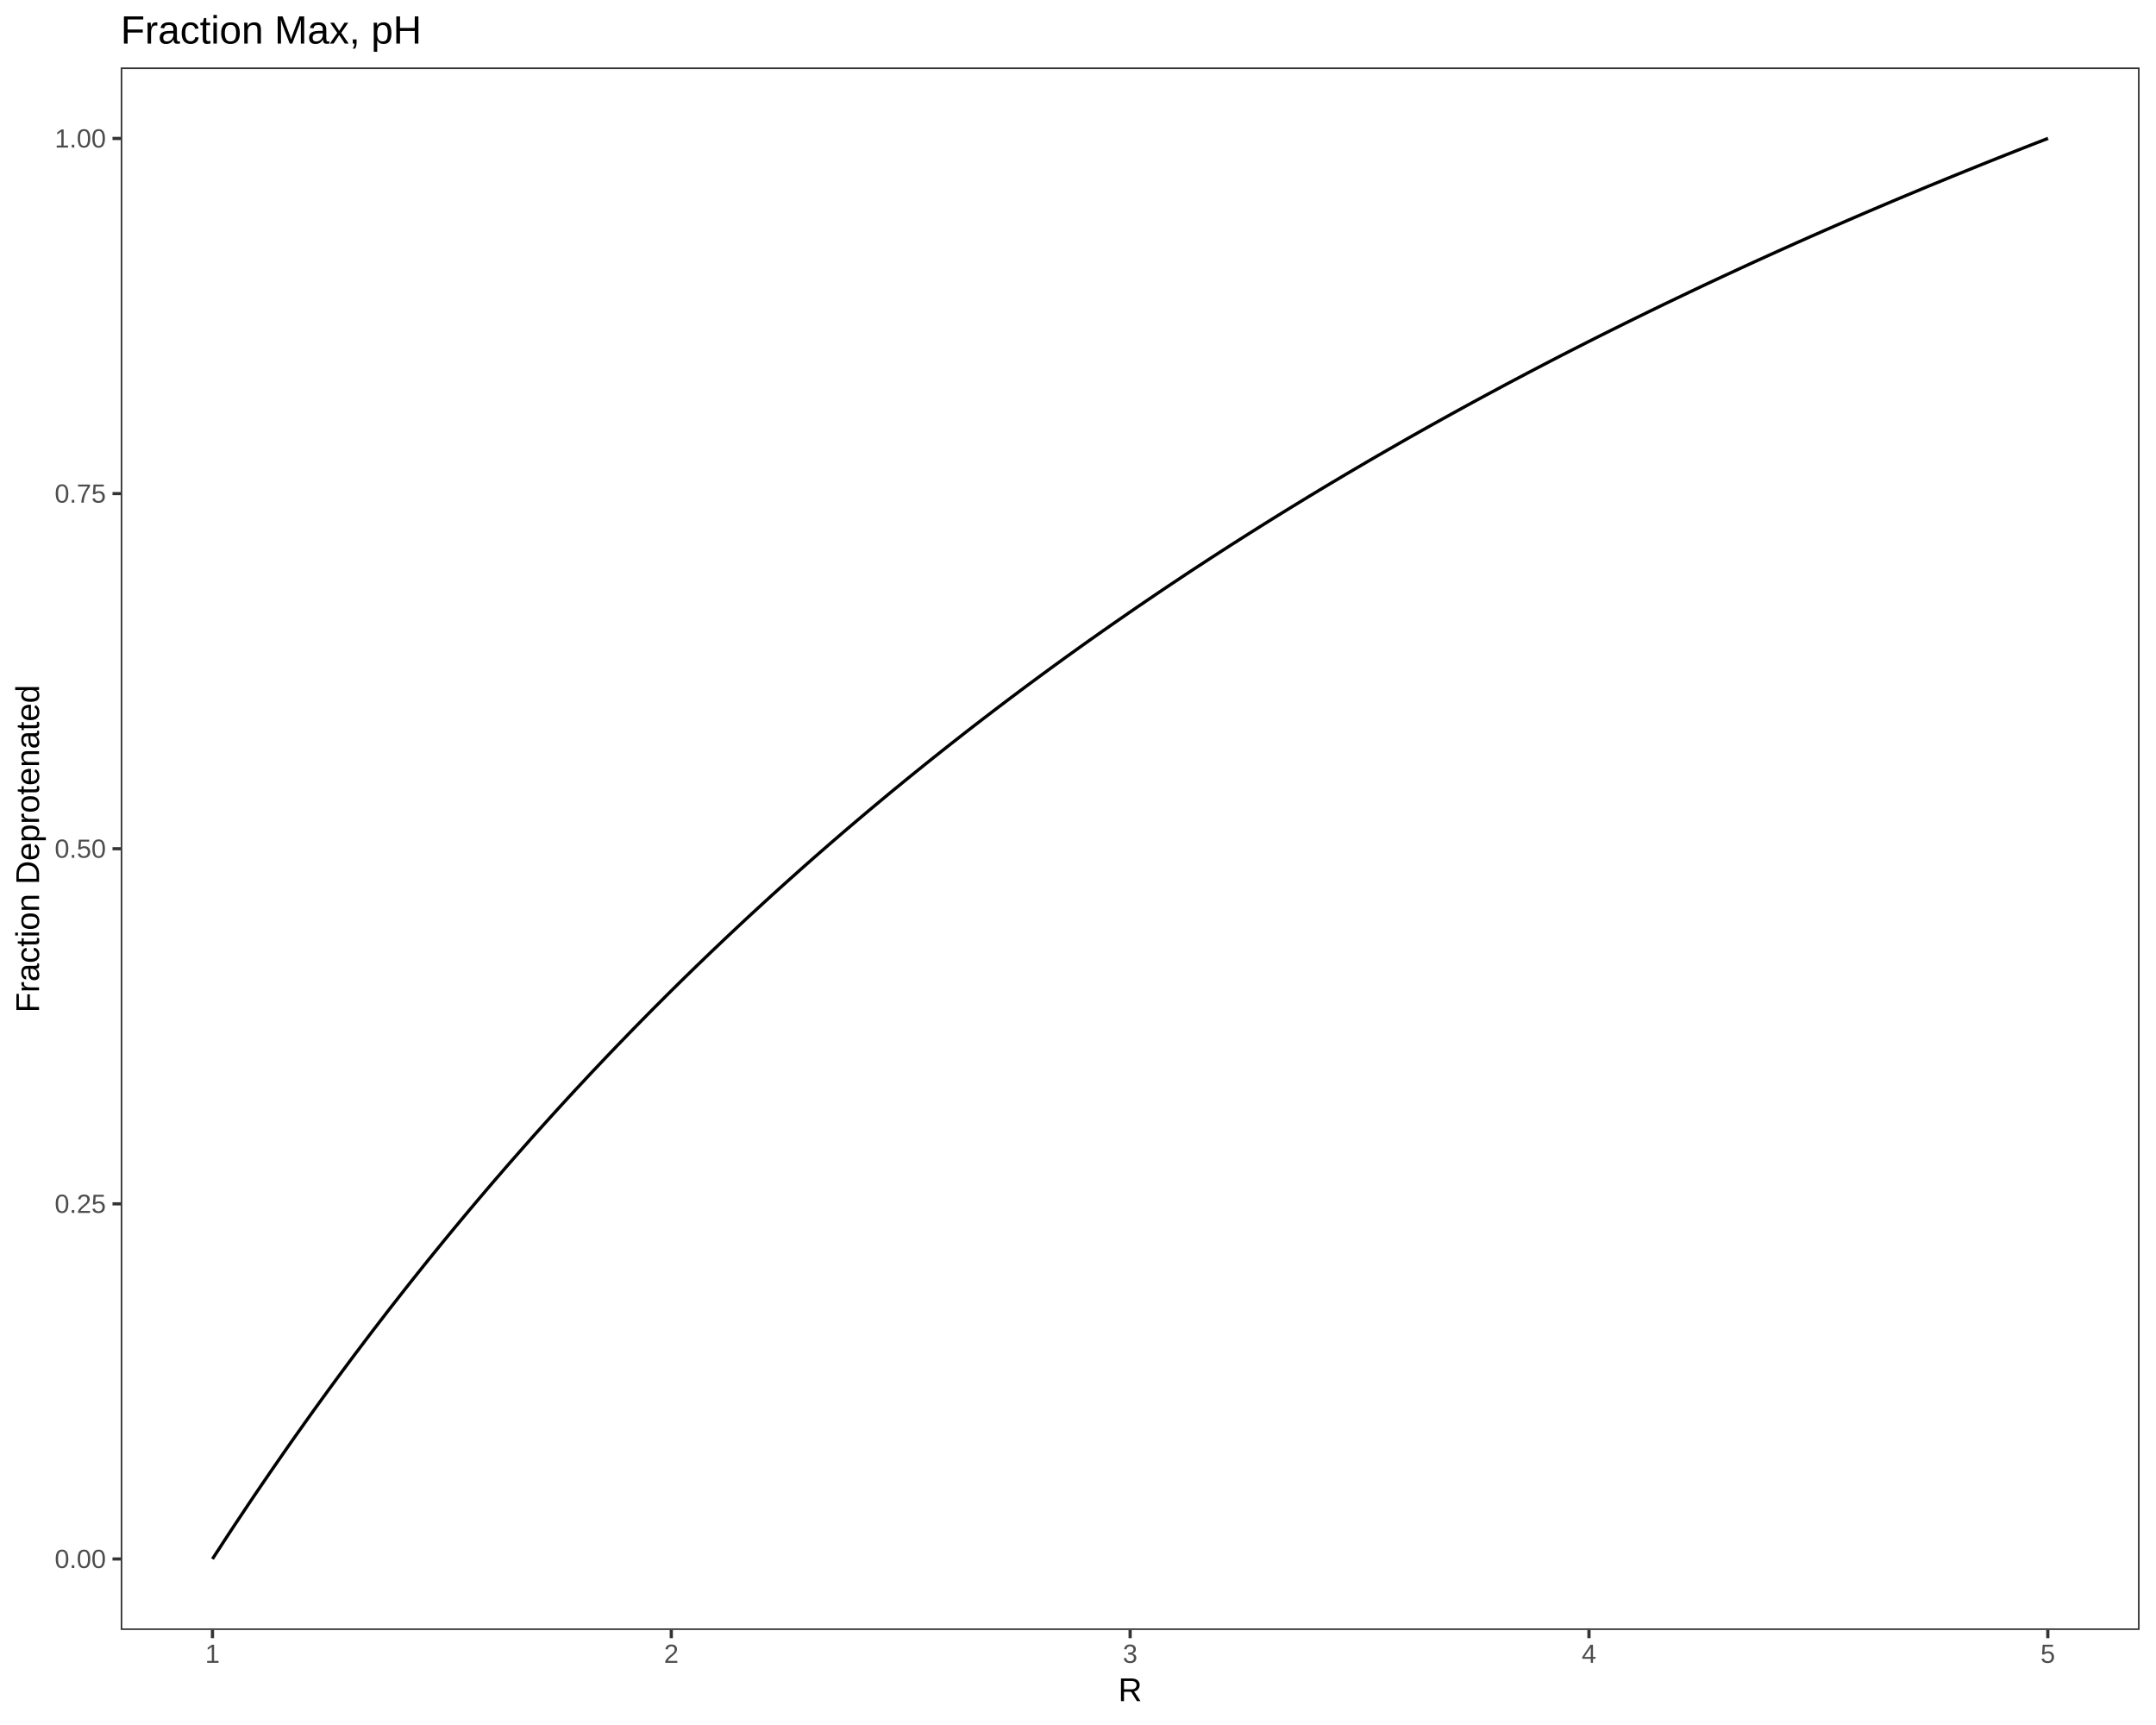
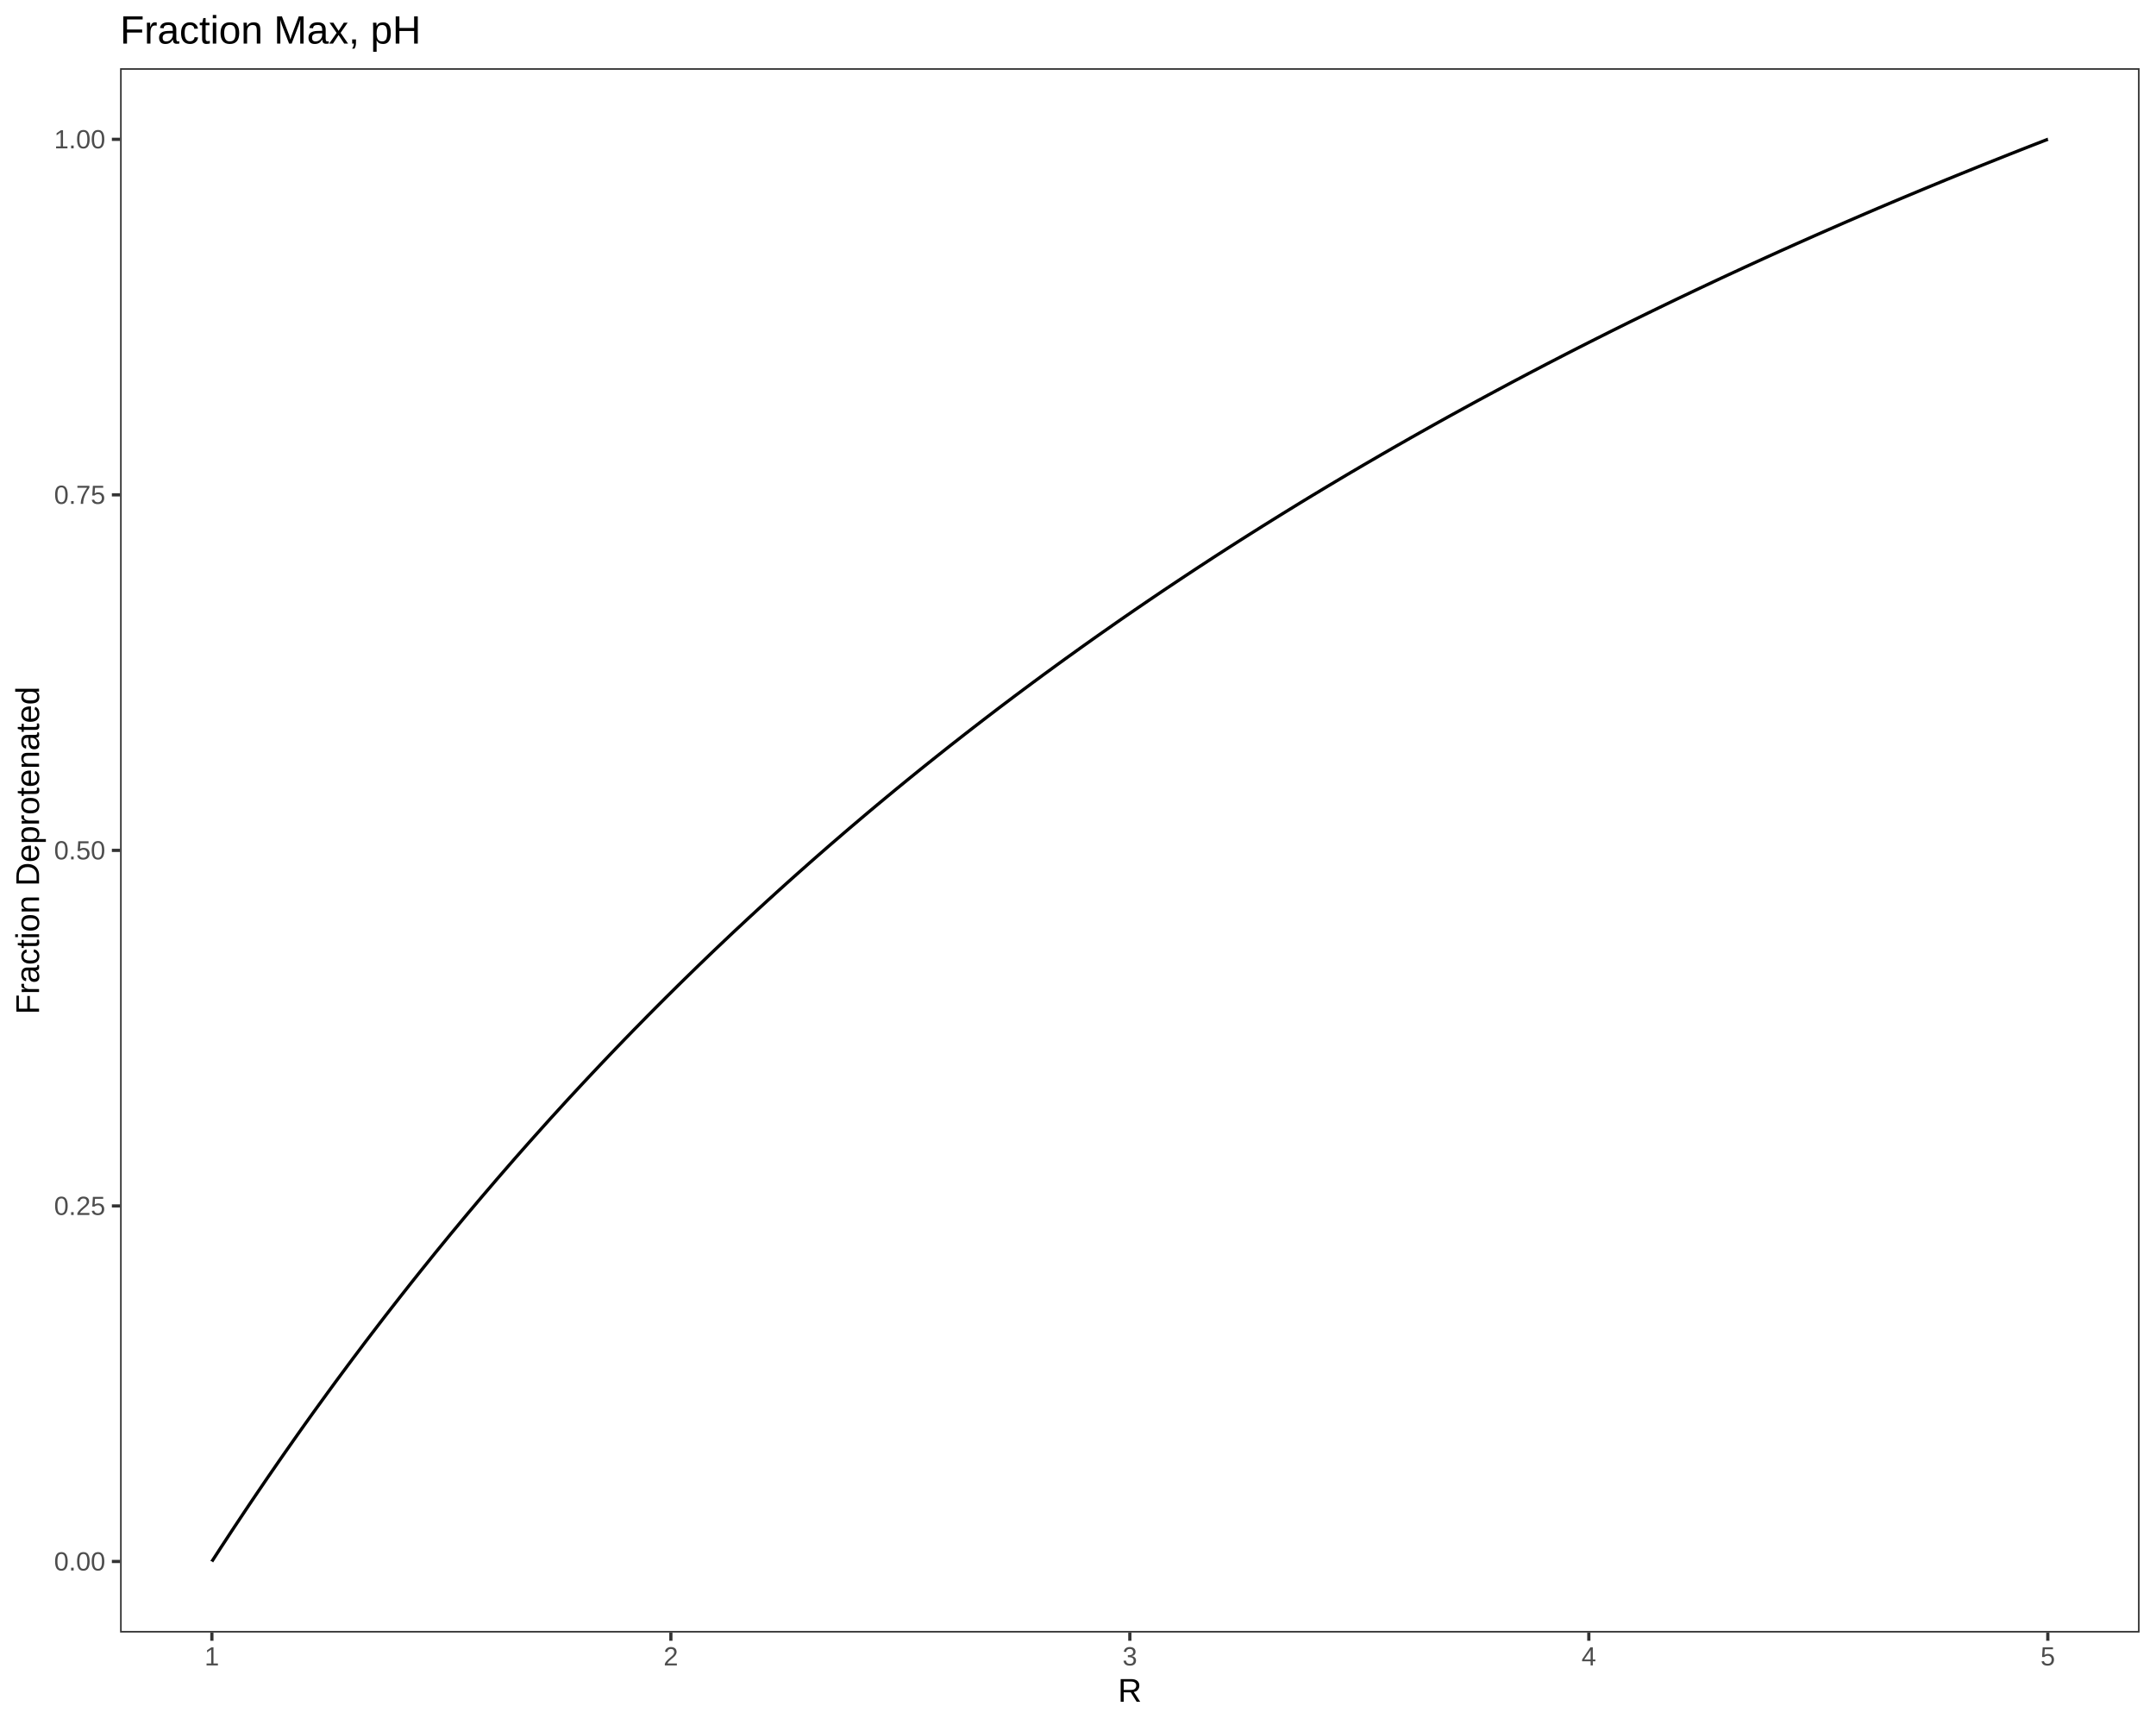
<svg xmlns="http://www.w3.org/2000/svg" viewBox="0 0 720.00 576.00">
  <defs>
    <style type="text/css">
    line, polyline, polygon, path, rect, circle {
      fill: none;
      stroke: #000000;
      stroke-linecap: round;
      stroke-linejoin: round;
      stroke-miterlimit: 10.00;
    }
  </style>
  </defs>
  <rect width="100%" height="100%" style="stroke: none; fill: #FFFFFF;" />
  <rect x="0.00" y="0.00" width="720.00" height="576.00" style="stroke-width: 1.07; stroke: #FFFFFF; fill: #FFFFFF;" />
  <defs>
-     <clipPath id="cpNDAuMzF8NzE0LjUyfDU0NC4yN3wyMi41Mg==">
-       <rect x="40.31" y="22.52" width="674.21" height="521.75" />
+     <clipPath id="cpNDAuMTB8NzE0LjUyfDU0NS4xM3wyMi43Nw==">
+       <rect x="40.10" y="22.77" width="674.42" height="522.36" />
    </clipPath>
  </defs>
-   <rect x="40.31" y="22.52" width="674.21" height="521.75" style="stroke-width: 1.07; stroke: none; fill: #FFFFFF;" clip-path="url(#cpNDAuMzF8NzE0LjUyfDU0NC4yN3wyMi41Mg==)" />
-   <polyline points="70.95,520.56 70.97,520.53 70.98,520.51 71.00,520.48 71.01,520.46 71.03,520.44 71.04,520.41 71.06,520.39 71.08,520.37 71.09,520.34 71.11,520.32 71.12,520.29 71.14,520.27 71.15,520.25 71.17,520.22 71.18,520.20 71.20,520.18 71.21,520.15 71.23,520.13 71.24,520.10 71.26,520.08 71.27,520.06 71.29,520.03 71.31,520.01 71.32,519.99 71.34,519.96 71.35,519.94 71.37,519.92 71.38,519.89 71.40,519.87 71.41,519.84 71.43,519.82 71.44,519.80 71.46,519.77 71.47,519.75 71.49,519.73 71.50,519.70 71.52,519.68 71.54,519.65 71.55,519.63 71.57,519.61 71.58,519.58 71.60,519.56 71.61,519.54 71.63,519.51 71.64,519.49 71.66,519.47 71.67,519.44 71.69,519.42 71.70,519.39 71.72,519.37 71.73,519.35 71.75,519.32 71.77,519.30 71.78,519.28 71.80,519.25 71.81,519.23 71.83,519.21 71.84,519.18 71.86,519.16 71.87,519.13 71.89,519.11 71.90,519.09 71.92,519.06 71.93,519.04 71.95,519.02 71.96,518.99 71.98,518.97 71.99,518.95 72.01,518.92 72.03,518.90 72.04,518.87 72.06,518.85 72.07,518.83 72.09,518.80 72.10,518.78 72.12,518.76 72.13,518.73 72.15,518.71 72.16,518.69 72.18,518.66 72.19,518.64 72.21,518.61 72.22,518.59 72.24,518.57 72.26,518.54 72.27,518.52 72.29,518.50 72.30,518.47 72.32,518.45 72.33,518.43 72.35,518.40 72.36,518.38 72.38,518.35 72.39,518.33 72.41,518.31 72.42,518.28 72.44,518.26 72.45,518.24 72.47,518.21 72.49,518.19 74.02,515.84 75.55,513.49 77.08,511.16 78.61,508.84 80.15,506.54 81.68,504.24 83.21,501.95 84.74,499.68 86.28,497.42 87.81,495.17 89.34,492.93 90.87,490.70 92.41,488.48 93.94,486.27 95.47,484.07 97.00,481.88 98.53,479.70 100.07,477.54 101.60,475.38 103.13,473.24 104.66,471.10 106.20,468.97 107.73,466.86 109.26,464.75 110.79,462.66 112.33,460.57 113.86,458.49 115.39,456.43 116.92,454.37 118.45,452.32 119.99,450.29 121.52,448.26 123.05,446.24 124.58,444.23 126.12,442.23 127.65,440.24 129.18,438.25 130.71,436.28 132.25,434.32 133.78,432.36 135.31,430.41 136.84,428.48 138.37,426.55 139.91,424.63 141.44,422.71 142.97,420.81 144.50,418.92 146.04,417.03 147.57,415.15 149.10,413.28 150.63,411.42 152.17,409.57 153.70,407.72 155.23,405.89 156.76,404.06 158.29,402.24 159.83,400.42 161.36,398.62 162.89,396.82 164.42,395.03 165.96,393.25 167.49,391.48 169.02,389.71 170.55,387.95 172.09,386.20 173.62,384.46 175.15,382.72 176.68,380.99 178.21,379.27 179.75,377.55 181.28,375.85 182.81,374.15 184.34,372.46 185.88,370.77 187.41,369.09 188.94,367.42 190.47,365.76 192.00,364.10 193.54,362.45 195.07,360.81 196.60,359.17 198.13,357.54 199.67,355.92 201.20,354.30 202.73,352.69 204.26,351.09 205.80,349.49 207.33,347.90 208.86,346.32 210.39,344.74 211.92,343.17 213.46,341.60 214.99,340.05 216.52,338.49 218.05,336.95 219.59,335.41 221.12,333.88 222.65,332.35 224.18,330.83 225.72,329.31 227.25,327.80 228.78,326.30 230.31,324.81 231.84,323.31 233.38,321.83 234.91,320.35 236.44,318.88 237.97,317.41 239.51,315.95 241.04,314.49 242.57,313.04 244.10,311.60 245.64,310.16 247.17,308.72 248.70,307.30 250.23,305.87 251.76,304.46 253.30,303.05 254.83,301.64 256.36,300.24 257.89,298.84 259.43,297.45 260.96,296.07 262.49,294.69 264.02,293.32 265.56,291.95 267.09,290.58 268.62,289.22 270.15,287.87 271.68,286.52 273.22,285.18 274.75,283.84 276.28,282.51 277.81,281.18 279.35,279.86 280.88,278.54 282.41,277.22 283.94,275.92 285.48,274.61 287.01,273.31 288.54,272.02 290.07,270.73 291.60,269.45 293.14,268.17 294.67,266.89 296.20,265.62 297.73,264.35 299.27,263.09 300.80,261.84 302.33,260.58 303.86,259.34 305.40,258.09 306.93,256.86 308.46,255.62 309.99,254.39 311.52,253.17 313.06,251.95 314.59,250.73 316.12,249.52 317.65,248.31 319.19,247.11 320.72,245.91 322.25,244.71 323.78,243.52 325.32,242.33 326.85,241.15 328.38,239.97 329.91,238.80 331.44,237.63 332.98,236.46 334.51,235.30 336.04,234.14 337.57,232.99 339.11,231.84 340.64,230.69 342.17,229.55 343.70,228.41 345.24,227.28 346.77,226.15 348.30,225.02 349.83,223.90 351.36,222.78 352.90,221.67 354.43,220.56 355.96,219.45 357.49,218.35 359.03,217.25 360.56,216.15 362.09,215.06 363.62,213.97 365.16,212.89 366.69,211.81 368.22,210.73 369.75,209.66 371.28,208.59 372.82,207.52 374.35,206.46 375.88,205.40 377.41,204.34 378.95,203.29 380.48,202.24 382.01,201.20 383.54,200.16 385.08,199.12 386.61,198.08 388.14,197.05 389.67,196.02 391.20,195.00 392.74,193.98 394.27,192.96 395.80,191.94 397.33,190.93 398.87,189.92 400.40,188.92 401.93,187.92 403.46,186.92 405.00,185.92 406.53,184.93 408.06,183.94 409.59,182.96 411.12,181.97 412.66,181.00 414.19,180.02 415.72,179.05 417.25,178.08 418.79,177.11 420.32,176.15 421.85,175.19 423.38,174.23 424.92,173.27 426.45,172.32 427.98,171.37 429.51,170.43 431.04,169.49 432.58,168.55 434.11,167.61 435.64,166.68 437.17,165.74 438.71,164.82 440.24,163.89 441.77,162.97 443.30,162.05 444.84,161.13 446.37,160.22 447.90,159.31 449.43,158.40 450.96,157.50 452.50,156.59 454.03,155.70 455.56,154.80 457.09,153.90 458.63,153.01 460.16,152.12 461.69,151.24 463.22,150.36 464.76,149.48 466.29,148.60 467.82,147.72 469.35,146.85 470.88,145.98 472.42,145.11 473.95,144.25 475.48,143.39 477.01,142.53 478.55,141.67 480.08,140.82 481.61,139.96 483.14,139.12 484.67,138.27 486.21,137.43 487.74,136.58 489.27,135.74 490.80,134.91 492.34,134.07 493.87,133.24 495.40,132.41 496.93,131.59 498.47,130.76 500.00,129.94 501.53,129.12 503.06,128.30 504.59,127.49 506.13,126.68 507.66,125.87 509.19,125.06 510.72,124.25 512.26,123.45 513.79,122.65 515.32,121.85 516.85,121.06 518.39,120.26 519.92,119.47 521.45,118.68 522.98,117.90 524.51,117.11 526.05,116.33 527.58,115.55 529.11,114.77 530.64,114.00 532.18,113.22 533.71,112.45 535.24,111.68 536.77,110.92 538.31,110.15 539.84,109.39 541.37,108.63 542.90,107.87 544.43,107.12 545.97,106.36 547.50,105.61 549.03,104.86 550.56,104.11 552.10,103.37 553.63,102.62 555.16,101.88 556.69,101.14 558.23,100.41 559.76,99.67 561.29,98.94 562.82,98.21 564.35,97.48 565.89,96.75 567.42,96.03 568.95,95.30 570.48,94.58 572.02,93.86 573.55,93.15 575.08,92.43 576.61,91.72 578.15,91.01 579.68,90.30 581.21,89.59 582.74,88.89 584.27,88.18 585.81,87.48 587.34,86.78 588.87,86.09 590.40,85.39 591.94,84.70 593.47,84.00 595.00,83.31 596.53,82.63 598.07,81.94 599.60,81.25 601.13,80.57 602.66,79.89 604.19,79.21 605.73,78.53 607.26,77.86 608.79,77.18 610.32,76.51 611.86,75.84 613.39,75.17 614.92,74.51 616.45,73.84 617.99,73.18 619.52,72.52 621.05,71.86 622.58,71.20 624.11,70.55 625.65,69.89 627.18,69.24 628.71,68.59 630.24,67.94 631.78,67.29 633.31,66.64 634.84,66.00 636.37,65.36 637.91,64.72 639.44,64.08 640.97,63.44 642.50,62.80 644.03,62.17 645.57,61.54 647.10,60.91 648.63,60.28 650.16,59.65 651.70,59.02 653.23,58.40 654.76,57.78 656.29,57.16 657.83,56.54 659.36,55.92 660.89,55.30 662.42,54.69 663.95,54.07 665.49,53.46 667.02,52.85 668.55,52.24 670.08,51.63 671.62,51.03 673.15,50.42 674.68,49.82 676.21,49.22 677.75,48.62 679.28,48.02 680.81,47.43 682.34,46.83 682.36,46.82 682.37,46.82 682.39,46.81 682.40,46.81 682.42,46.80 682.43,46.80 682.45,46.79 682.46,46.78 682.48,46.78 682.50,46.77 682.51,46.77 682.53,46.76 682.54,46.75 682.56,46.75 682.57,46.74 682.59,46.74 682.60,46.73 682.62,46.72 682.63,46.72 682.65,46.71 682.66,46.71 682.68,46.70 682.69,46.69 682.71,46.69 682.73,46.68 682.74,46.68 682.76,46.67 682.77,46.66 682.79,46.66 682.80,46.65 682.82,46.65 682.83,46.64 682.85,46.63 682.86,46.63 682.88,46.62 682.89,46.62 682.91,46.61 682.92,46.61 682.94,46.60 682.96,46.59 682.97,46.59 682.99,46.58 683.00,46.58 683.02,46.57 683.03,46.56 683.05,46.56 683.06,46.55 683.08,46.55 683.09,46.54 683.11,46.53 683.12,46.53 683.14,46.52 683.15,46.52 683.17,46.51 683.18,46.50 683.20,46.50 683.22,46.49 683.23,46.49 683.25,46.48 683.26,46.47 683.28,46.47 683.29,46.46 683.31,46.46 683.32,46.45 683.34,46.44 683.35,46.44 683.37,46.43 683.38,46.43 683.40,46.42 683.41,46.42 683.43,46.41 683.45,46.40 683.46,46.40 683.48,46.39 683.49,46.39 683.51,46.38 683.52,46.37 683.54,46.37 683.55,46.36 683.57,46.36 683.58,46.35 683.60,46.34 683.61,46.34 683.63,46.33 683.64,46.33 683.66,46.32 683.68,46.31 683.69,46.31 683.71,46.30 683.72,46.30 683.74,46.29 683.75,46.28 683.77,46.28 683.78,46.27 683.80,46.27 683.81,46.26 683.83,46.26 683.84,46.25 683.86,46.24 683.87,46.24 " style="stroke-width: 1.07; stroke-linecap: butt;" clip-path="url(#cpNDAuMzF8NzE0LjUyfDU0NC4yN3wyMi41Mg==)" />
-   <rect x="40.31" y="22.52" width="674.21" height="521.75" style="stroke-width: 1.07; stroke: #333333;" clip-path="url(#cpNDAuMzF8NzE0LjUyfDU0NC4yN3wyMi41Mg==)" />
+   <rect x="40.10" y="22.77" width="674.42" height="522.36" style="stroke-width: 1.07; stroke: none; fill: #FFFFFF;" clip-path="url(#cpNDAuMTB8NzE0LjUyfDU0NS4xM3wyMi43Nw==)" />
+   <polyline points="70.76,521.39 70.77,521.36 70.79,521.34 70.81,521.32 70.82,521.29 70.84,521.27 70.85,521.24 70.87,521.22 70.88,521.20 70.90,521.17 70.91,521.15 70.93,521.13 70.94,521.10 70.96,521.08 70.97,521.05 70.99,521.03 71.00,521.01 71.02,520.98 71.04,520.96 71.05,520.94 71.07,520.91 71.08,520.89 71.10,520.86 71.11,520.84 71.13,520.82 71.14,520.79 71.16,520.77 71.17,520.75 71.19,520.72 71.20,520.70 71.22,520.68 71.23,520.65 71.25,520.63 71.26,520.60 71.28,520.58 71.30,520.56 71.31,520.53 71.33,520.51 71.34,520.49 71.36,520.46 71.37,520.44 71.39,520.41 71.40,520.39 71.42,520.37 71.43,520.34 71.45,520.32 71.46,520.30 71.48,520.27 71.49,520.25 71.51,520.22 71.53,520.20 71.54,520.18 71.56,520.15 71.57,520.13 71.59,520.11 71.60,520.08 71.62,520.06 71.63,520.04 71.65,520.01 71.66,519.99 71.68,519.96 71.69,519.94 71.71,519.92 71.72,519.89 71.74,519.87 71.76,519.85 71.77,519.82 71.79,519.80 71.80,519.78 71.82,519.75 71.83,519.73 71.85,519.70 71.86,519.68 71.88,519.66 71.89,519.63 71.91,519.61 71.92,519.59 71.94,519.56 71.95,519.54 71.97,519.51 71.99,519.49 72.00,519.47 72.02,519.44 72.03,519.42 72.05,519.40 72.06,519.37 72.08,519.35 72.09,519.33 72.11,519.30 72.12,519.28 72.14,519.25 72.15,519.23 72.17,519.21 72.18,519.18 72.20,519.16 72.22,519.14 72.23,519.11 72.25,519.09 72.26,519.07 72.28,519.04 72.29,519.02 73.82,516.66 75.36,514.32 76.89,511.98 78.42,509.66 79.96,507.35 81.49,505.05 83.02,502.76 84.55,500.49 86.09,498.22 87.62,495.97 89.15,493.72 90.69,491.49 92.22,489.27 93.75,487.06 95.28,484.86 96.82,482.67 98.35,480.49 99.88,478.32 101.41,476.16 102.95,474.01 104.48,471.87 106.01,469.75 107.55,467.63 109.08,465.52 110.61,463.42 112.14,461.33 113.68,459.25 115.21,457.19 116.74,455.13 118.27,453.08 119.81,451.04 121.34,449.00 122.87,446.98 124.41,444.97 125.94,442.97 127.47,440.97 129.00,438.99 130.54,437.01 132.07,435.05 133.60,433.09 135.14,431.14 136.67,429.20 138.20,427.27 139.73,425.35 141.27,423.43 142.80,421.53 144.33,419.63 145.86,417.74 147.40,415.86 148.93,413.99 150.46,412.12 152.00,410.27 153.53,408.42 155.06,406.58 156.59,404.75 158.13,402.93 159.66,401.11 161.19,399.31 162.73,397.51 164.26,395.72 165.79,393.93 167.32,392.16 168.86,390.39 170.39,388.63 171.92,386.87 173.45,385.13 174.99,383.39 176.52,381.66 178.05,379.94 179.59,378.22 181.12,376.51 182.65,374.81 184.18,373.11 185.72,371.43 187.25,369.75 188.78,368.07 190.31,366.41 191.85,364.75 193.38,363.10 194.91,361.45 196.45,359.81 197.98,358.18 199.51,356.56 201.04,354.94 202.58,353.33 204.11,351.72 205.64,350.12 207.18,348.53 208.71,346.94 210.24,345.37 211.77,343.79 213.31,342.23 214.84,340.67 216.37,339.11 217.90,337.57 219.44,336.02 220.97,334.49 222.50,332.96 224.04,331.44 225.57,329.92 227.10,328.41 228.63,326.91 230.17,325.41 231.70,323.92 233.23,322.43 234.77,320.95 236.30,319.47 237.83,318.00 239.36,316.54 240.90,315.08 242.43,313.63 243.96,312.18 245.49,310.74 247.03,309.31 248.56,307.88 250.09,306.45 251.63,305.04 253.16,303.62 254.69,302.22 256.22,300.81 257.76,299.42 259.29,298.02 260.82,296.64 262.35,295.26 263.89,293.88 265.42,292.51 266.95,291.15 268.49,289.79 270.02,288.43 271.55,287.08 273.08,285.74 274.62,284.40 276.15,283.06 277.68,281.73 279.22,280.41 280.75,279.09 282.28,277.77 283.81,276.46 285.35,275.16 286.88,273.86 288.41,272.56 289.94,271.27 291.48,269.98 293.01,268.70 294.54,267.43 296.08,266.15 297.61,264.89 299.14,263.62 300.67,262.37 302.21,261.11 303.74,259.86 305.27,258.62 306.80,257.38 308.34,256.14 309.87,254.91 311.40,253.69 312.94,252.46 314.47,251.25 316.00,250.03 317.53,248.82 319.07,247.62 320.60,246.42 322.13,245.22 323.67,244.03 325.20,242.84 326.73,241.66 328.26,240.48 329.80,239.30 331.33,238.13 332.86,236.96 334.39,235.80 335.93,234.64 337.46,233.49 338.99,232.33 340.53,231.19 342.06,230.04 343.59,228.91 345.12,227.77 346.66,226.64 348.19,225.51 349.72,224.39 351.26,223.27 352.79,222.15 354.32,221.04 355.85,219.93 357.39,218.83 358.92,217.73 360.45,216.63 361.98,215.54 363.52,214.45 365.05,213.36 366.58,212.28 368.12,211.20 369.65,210.13 371.18,209.06 372.71,207.99 374.25,206.92 375.78,205.86 377.31,204.81 378.84,203.75 380.38,202.70 381.91,201.66 383.44,200.61 384.98,199.57 386.51,198.54 388.04,197.50 389.57,196.47 391.11,195.45 392.64,194.43 394.17,193.41 395.71,192.39 397.24,191.38 398.77,190.37 400.30,189.36 401.84,188.36 403.37,187.36 404.90,186.36 406.43,185.37 407.97,184.38 409.50,183.39 411.03,182.41 412.57,181.43 414.10,180.45 415.63,179.48 417.16,178.51 418.70,177.54 420.23,176.58 421.76,175.61 423.30,174.66 424.83,173.70 426.36,172.75 427.89,171.80 429.43,170.85 430.96,169.91 432.49,168.97 434.02,168.03 435.56,167.09 437.09,166.16 438.62,165.23 440.16,164.31 441.69,163.38 443.22,162.46 444.75,161.55 446.29,160.63 447.82,159.72 449.35,158.81 450.88,157.90 452.42,157.00 453.95,156.10 455.48,155.20 457.02,154.31 458.55,153.42 460.08,152.53 461.61,151.64 463.15,150.76 464.68,149.87 466.21,148.99 467.75,148.12 469.28,147.25 470.81,146.37 472.34,145.51 473.88,144.64 475.41,143.78 476.94,142.92 478.47,142.06 480.01,141.20 481.54,140.35 483.07,139.50 484.61,138.65 486.14,137.81 487.67,136.97 489.20,136.13 490.74,135.29 492.27,134.45 493.80,133.62 495.34,132.79 496.87,131.96 498.40,131.14 499.93,130.32 501.47,129.50 503.00,128.68 504.53,127.86 506.06,127.05 507.60,126.24 509.13,125.43 510.66,124.62 512.20,123.82 513.73,123.02 515.26,122.22 516.79,121.42 518.33,120.63 519.86,119.84 521.39,119.05 522.92,118.26 524.46,117.47 525.99,116.69 527.52,115.91 529.06,115.13 530.59,114.35 532.12,113.58 533.65,112.81 535.19,112.04 536.72,111.27 538.25,110.50 539.79,109.74 541.32,108.98 542.85,108.22 544.38,107.46 545.92,106.71 547.45,105.96 548.98,105.21 550.51,104.46 552.05,103.71 553.58,102.97 555.11,102.23 556.65,101.49 558.18,100.75 559.71,100.01 561.24,99.28 562.78,98.55 564.31,97.82 565.84,97.09 567.38,96.36 568.91,95.64 570.44,94.92 571.97,94.20 573.51,93.48 575.04,92.76 576.57,92.05 578.10,91.34 579.64,90.63 581.17,89.92 582.70,89.21 584.24,88.51 585.77,87.81 587.30,87.11 588.83,86.41 590.37,85.71 591.90,85.02 593.43,84.33 594.96,83.63 596.50,82.95 598.03,82.26 599.56,81.57 601.10,80.89 602.63,80.21 604.16,79.53 605.69,78.85 607.23,78.17 608.76,77.50 610.29,76.83 611.83,76.16 613.36,75.49 614.89,74.82 616.42,74.15 617.96,73.49 619.49,72.83 621.02,72.17 622.55,71.51 624.09,70.85 625.62,70.20 627.15,69.54 628.69,68.89 630.22,68.24 631.75,67.59 633.28,66.95 634.82,66.30 636.35,65.66 637.88,65.02 639.42,64.38 640.95,63.74 642.48,63.10 644.01,62.47 645.55,61.83 647.08,61.20 648.61,60.57 650.14,59.94 651.68,59.32 653.21,58.69 654.74,58.07 656.28,57.45 657.81,56.83 659.34,56.21 660.87,55.59 662.41,54.97 663.94,54.36 665.47,53.75 667.00,53.14 668.54,52.53 670.07,51.92 671.60,51.31 673.14,50.71 674.67,50.10 676.20,49.50 677.73,48.90 679.27,48.30 680.80,47.71 682.33,47.11 682.35,47.10 682.36,47.10 682.38,47.09 682.39,47.09 682.41,47.08 682.42,47.07 682.44,47.07 682.46,47.06 682.47,47.06 682.49,47.05 682.50,47.04 682.52,47.04 682.53,47.03 682.55,47.03 682.56,47.02 682.58,47.01 682.59,47.01 682.61,47.00 682.62,47.00 682.64,46.99 682.65,46.98 682.67,46.98 682.69,46.97 682.70,46.97 682.72,46.96 682.73,46.95 682.75,46.95 682.76,46.94 682.78,46.94 682.79,46.93 682.81,46.92 682.82,46.92 682.84,46.91 682.85,46.91 682.87,46.90 682.88,46.90 682.90,46.89 682.91,46.88 682.93,46.88 682.95,46.87 682.96,46.87 682.98,46.86 682.99,46.85 683.01,46.85 683.02,46.84 683.04,46.84 683.05,46.83 683.07,46.82 683.08,46.82 683.10,46.81 683.11,46.81 683.13,46.80 683.14,46.79 683.16,46.79 683.18,46.78 683.19,46.78 683.21,46.77 683.22,46.76 683.24,46.76 683.25,46.75 683.27,46.75 683.28,46.74 683.30,46.73 683.31,46.73 683.33,46.72 683.34,46.72 683.36,46.71 683.37,46.71 683.39,46.70 683.41,46.69 683.42,46.69 683.44,46.68 683.45,46.68 683.47,46.67 683.48,46.66 683.50,46.66 683.51,46.65 683.53,46.65 683.54,46.64 683.56,46.63 683.57,46.63 683.59,46.62 683.60,46.62 683.62,46.61 683.64,46.60 683.65,46.60 683.67,46.59 683.68,46.59 683.70,46.58 683.71,46.57 683.73,46.57 683.74,46.56 683.76,46.56 683.77,46.55 683.79,46.54 683.80,46.54 683.82,46.53 683.83,46.53 683.85,46.52 683.87,46.52 " style="stroke-width: 1.07; stroke-linecap: butt;" clip-path="url(#cpNDAuMTB8NzE0LjUyfDU0NS4xM3wyMi43Nw==)" />
+   <rect x="40.10" y="22.77" width="674.42" height="522.36" style="stroke-width: 1.07; stroke: #333333;" clip-path="url(#cpNDAuMTB8NzE0LjUyfDU0NS4xM3wyMi43Nw==)" />
  <defs>
    <clipPath id="cpMC4wMHw3MjAuMDB8NTc2LjAwfDAuMDA=">
      <rect x="0.00" y="0.00" width="720.00" height="576.00" />
    </clipPath>
  </defs>
  <g clip-path="url(#cpMC4wMHw3MjAuMDB8NTc2LjAwfDAuMDA=)">
-     <text x="18.27" y="523.58" style="font-size: 8.80px; fill: #4D4D4D; font-family: Liberation Sans;" textLength="17.11px" lengthAdjust="spacingAndGlyphs">0.00</text>
+     <text x="18.06" y="524.41" style="font-size: 8.80px; fill: #4D4D4D; font-family: Liberation Sans;" textLength="17.11px" lengthAdjust="spacingAndGlyphs">0.00</text>
  </g>
  <g clip-path="url(#cpMC4wMHw3MjAuMDB8NTc2LjAwfDAuMDA=)">
-     <text x="18.27" y="405.00" style="font-size: 8.80px; fill: #4D4D4D; font-family: Liberation Sans;" textLength="17.11px" lengthAdjust="spacingAndGlyphs">0.25</text>
+     <text x="18.06" y="405.69" style="font-size: 8.80px; fill: #4D4D4D; font-family: Liberation Sans;" textLength="17.11px" lengthAdjust="spacingAndGlyphs">0.25</text>
  </g>
  <g clip-path="url(#cpMC4wMHw3MjAuMDB8NTc2LjAwfDAuMDA=)">
-     <text x="18.27" y="286.42" style="font-size: 8.80px; fill: #4D4D4D; font-family: Liberation Sans;" textLength="17.11px" lengthAdjust="spacingAndGlyphs">0.50</text>
+     <text x="18.06" y="286.97" style="font-size: 8.80px; fill: #4D4D4D; font-family: Liberation Sans;" textLength="17.11px" lengthAdjust="spacingAndGlyphs">0.50</text>
  </g>
  <g clip-path="url(#cpMC4wMHw3MjAuMDB8NTc2LjAwfDAuMDA=)">
-     <text x="18.27" y="167.84" style="font-size: 8.80px; fill: #4D4D4D; font-family: Liberation Sans;" textLength="17.11px" lengthAdjust="spacingAndGlyphs">0.75</text>
+     <text x="18.06" y="168.26" style="font-size: 8.80px; fill: #4D4D4D; font-family: Liberation Sans;" textLength="17.11px" lengthAdjust="spacingAndGlyphs">0.75</text>
  </g>
  <g clip-path="url(#cpMC4wMHw3MjAuMDB8NTc2LjAwfDAuMDA=)">
-     <text x="18.27" y="49.26" style="font-size: 8.80px; fill: #4D4D4D; font-family: Liberation Sans;" textLength="17.11px" lengthAdjust="spacingAndGlyphs">1.00</text>
+     <text x="18.06" y="49.54" style="font-size: 8.80px; fill: #4D4D4D; font-family: Liberation Sans;" textLength="17.11px" lengthAdjust="spacingAndGlyphs">1.00</text>
  </g>
-   <polyline points="37.57,520.56 40.31,520.56 " style="stroke-width: 1.07; stroke: #333333; stroke-linecap: butt;" clip-path="url(#cpMC4wMHw3MjAuMDB8NTc2LjAwfDAuMDA=)" />
-   <polyline points="37.57,401.98 40.31,401.98 " style="stroke-width: 1.07; stroke: #333333; stroke-linecap: butt;" clip-path="url(#cpMC4wMHw3MjAuMDB8NTc2LjAwfDAuMDA=)" />
-   <polyline points="37.57,283.40 40.31,283.40 " style="stroke-width: 1.07; stroke: #333333; stroke-linecap: butt;" clip-path="url(#cpMC4wMHw3MjAuMDB8NTc2LjAwfDAuMDA=)" />
-   <polyline points="37.57,164.82 40.31,164.82 " style="stroke-width: 1.07; stroke: #333333; stroke-linecap: butt;" clip-path="url(#cpMC4wMHw3MjAuMDB8NTc2LjAwfDAuMDA=)" />
-   <polyline points="37.57,46.24 40.31,46.24 " style="stroke-width: 1.07; stroke: #333333; stroke-linecap: butt;" clip-path="url(#cpMC4wMHw3MjAuMDB8NTc2LjAwfDAuMDA=)" />
-   <polyline points="70.95,547.01 70.95,544.27 " style="stroke-width: 1.07; stroke: #333333; stroke-linecap: butt;" clip-path="url(#cpMC4wMHw3MjAuMDB8NTc2LjAwfDAuMDA=)" />
-   <polyline points="224.18,547.01 224.18,544.27 " style="stroke-width: 1.07; stroke: #333333; stroke-linecap: butt;" clip-path="url(#cpMC4wMHw3MjAuMDB8NTc2LjAwfDAuMDA=)" />
-   <polyline points="377.41,547.01 377.41,544.27 " style="stroke-width: 1.07; stroke: #333333; stroke-linecap: butt;" clip-path="url(#cpMC4wMHw3MjAuMDB8NTc2LjAwfDAuMDA=)" />
-   <polyline points="530.64,547.01 530.64,544.27 " style="stroke-width: 1.07; stroke: #333333; stroke-linecap: butt;" clip-path="url(#cpMC4wMHw3MjAuMDB8NTc2LjAwfDAuMDA=)" />
-   <polyline points="683.87,547.01 683.87,544.27 " style="stroke-width: 1.07; stroke: #333333; stroke-linecap: butt;" clip-path="url(#cpMC4wMHw3MjAuMDB8NTc2LjAwfDAuMDA=)" />
+   <polyline points="37.36,521.39 40.10,521.39 " style="stroke-width: 1.07; stroke: #333333; stroke-linecap: butt;" clip-path="url(#cpMC4wMHw3MjAuMDB8NTc2LjAwfDAuMDA=)" />
+   <polyline points="37.36,402.67 40.10,402.67 " style="stroke-width: 1.07; stroke: #333333; stroke-linecap: butt;" clip-path="url(#cpMC4wMHw3MjAuMDB8NTc2LjAwfDAuMDA=)" />
+   <polyline points="37.36,283.95 40.10,283.95 " style="stroke-width: 1.07; stroke: #333333; stroke-linecap: butt;" clip-path="url(#cpMC4wMHw3MjAuMDB8NTc2LjAwfDAuMDA=)" />
+   <polyline points="37.36,165.23 40.10,165.23 " style="stroke-width: 1.07; stroke: #333333; stroke-linecap: butt;" clip-path="url(#cpMC4wMHw3MjAuMDB8NTc2LjAwfDAuMDA=)" />
+   <polyline points="37.36,46.52 40.10,46.52 " style="stroke-width: 1.07; stroke: #333333; stroke-linecap: butt;" clip-path="url(#cpMC4wMHw3MjAuMDB8NTc2LjAwfDAuMDA=)" />
+   <polyline points="70.76,547.87 70.76,545.13 " style="stroke-width: 1.07; stroke: #333333; stroke-linecap: butt;" clip-path="url(#cpMC4wMHw3MjAuMDB8NTc2LjAwfDAuMDA=)" />
+   <polyline points="224.04,547.87 224.04,545.13 " style="stroke-width: 1.07; stroke: #333333; stroke-linecap: butt;" clip-path="url(#cpMC4wMHw3MjAuMDB8NTc2LjAwfDAuMDA=)" />
+   <polyline points="377.31,547.87 377.31,545.13 " style="stroke-width: 1.07; stroke: #333333; stroke-linecap: butt;" clip-path="url(#cpMC4wMHw3MjAuMDB8NTc2LjAwfDAuMDA=)" />
+   <polyline points="530.59,547.87 530.59,545.13 " style="stroke-width: 1.07; stroke: #333333; stroke-linecap: butt;" clip-path="url(#cpMC4wMHw3MjAuMDB8NTc2LjAwfDAuMDA=)" />
+   <polyline points="683.87,547.87 683.87,545.13 " style="stroke-width: 1.07; stroke: #333333; stroke-linecap: butt;" clip-path="url(#cpMC4wMHw3MjAuMDB8NTc2LjAwfDAuMDA=)" />
  <g clip-path="url(#cpMC4wMHw3MjAuMDB8NTc2LjAwfDAuMDA=)">
-     <text x="68.51" y="555.25" style="font-size: 8.80px; fill: #4D4D4D; font-family: Liberation Sans;" textLength="4.89px" lengthAdjust="spacingAndGlyphs">1</text>
+     <text x="68.31" y="556.11" style="font-size: 8.80px; fill: #4D4D4D; font-family: Liberation Sans;" textLength="4.89px" lengthAdjust="spacingAndGlyphs">1</text>
  </g>
  <g clip-path="url(#cpMC4wMHw3MjAuMDB8NTc2LjAwfDAuMDA=)">
-     <text x="221.74" y="555.25" style="font-size: 8.80px; fill: #4D4D4D; font-family: Liberation Sans;" textLength="4.89px" lengthAdjust="spacingAndGlyphs">2</text>
+     <text x="221.59" y="556.11" style="font-size: 8.80px; fill: #4D4D4D; font-family: Liberation Sans;" textLength="4.89px" lengthAdjust="spacingAndGlyphs">2</text>
  </g>
  <g clip-path="url(#cpMC4wMHw3MjAuMDB8NTc2LjAwfDAuMDA=)">
-     <text x="374.97" y="555.25" style="font-size: 8.80px; fill: #4D4D4D; font-family: Liberation Sans;" textLength="4.89px" lengthAdjust="spacingAndGlyphs">3</text>
+     <text x="374.87" y="556.11" style="font-size: 8.80px; fill: #4D4D4D; font-family: Liberation Sans;" textLength="4.89px" lengthAdjust="spacingAndGlyphs">3</text>
  </g>
  <g clip-path="url(#cpMC4wMHw3MjAuMDB8NTc2LjAwfDAuMDA=)">
-     <text x="528.20" y="555.25" style="font-size: 8.80px; fill: #4D4D4D; font-family: Liberation Sans;" textLength="4.89px" lengthAdjust="spacingAndGlyphs">4</text>
+     <text x="528.14" y="556.11" style="font-size: 8.80px; fill: #4D4D4D; font-family: Liberation Sans;" textLength="4.89px" lengthAdjust="spacingAndGlyphs">4</text>
  </g>
  <g clip-path="url(#cpMC4wMHw3MjAuMDB8NTc2LjAwfDAuMDA=)">
-     <text x="681.43" y="555.25" style="font-size: 8.80px; fill: #4D4D4D; font-family: Liberation Sans;" textLength="4.89px" lengthAdjust="spacingAndGlyphs">5</text>
+     <text x="681.42" y="556.11" style="font-size: 8.80px; fill: #4D4D4D; font-family: Liberation Sans;" textLength="4.89px" lengthAdjust="spacingAndGlyphs">5</text>
  </g>
  <g clip-path="url(#cpMC4wMHw3MjAuMDB8NTc2LjAwfDAuMDA=)">
-     <text x="373.44" y="568.04" style="font-size: 11.00px; font-family: Liberation Sans;" textLength="7.94px" lengthAdjust="spacingAndGlyphs">R</text>
+     <text x="373.34" y="568.24" style="font-size: 11.00px; font-family: Liberation Sans;" textLength="7.94px" lengthAdjust="spacingAndGlyphs">R</text>
  </g>
  <g clip-path="url(#cpMC4wMHw3MjAuMDB8NTc2LjAwfDAuMDA=)">
-     <text transform="translate(13.04,338.16) rotate(-90)" style="font-size: 11.00px; font-family: Liberation Sans;" textLength="109.53px" lengthAdjust="spacingAndGlyphs">Fraction Deprotenated</text>
+     <text transform="translate(13.04,338.72) rotate(-90)" style="font-size: 11.00px; font-family: Liberation Sans;" textLength="109.53px" lengthAdjust="spacingAndGlyphs">Fraction Deprotenated</text>
  </g>
  <g clip-path="url(#cpMC4wMHw3MjAuMDB8NTc2LjAwfDAuMDA=)">
-     <text x="40.31" y="14.56" style="font-size: 13.20px; font-family: Liberation Sans;" textLength="100.36px" lengthAdjust="spacingAndGlyphs">Fraction Max, pH</text>
+     <text x="40.10" y="14.56" style="font-size: 13.20px; font-family: Liberation Sans;" textLength="100.36px" lengthAdjust="spacingAndGlyphs">Fraction Max, pH</text>
  </g>
</svg>
